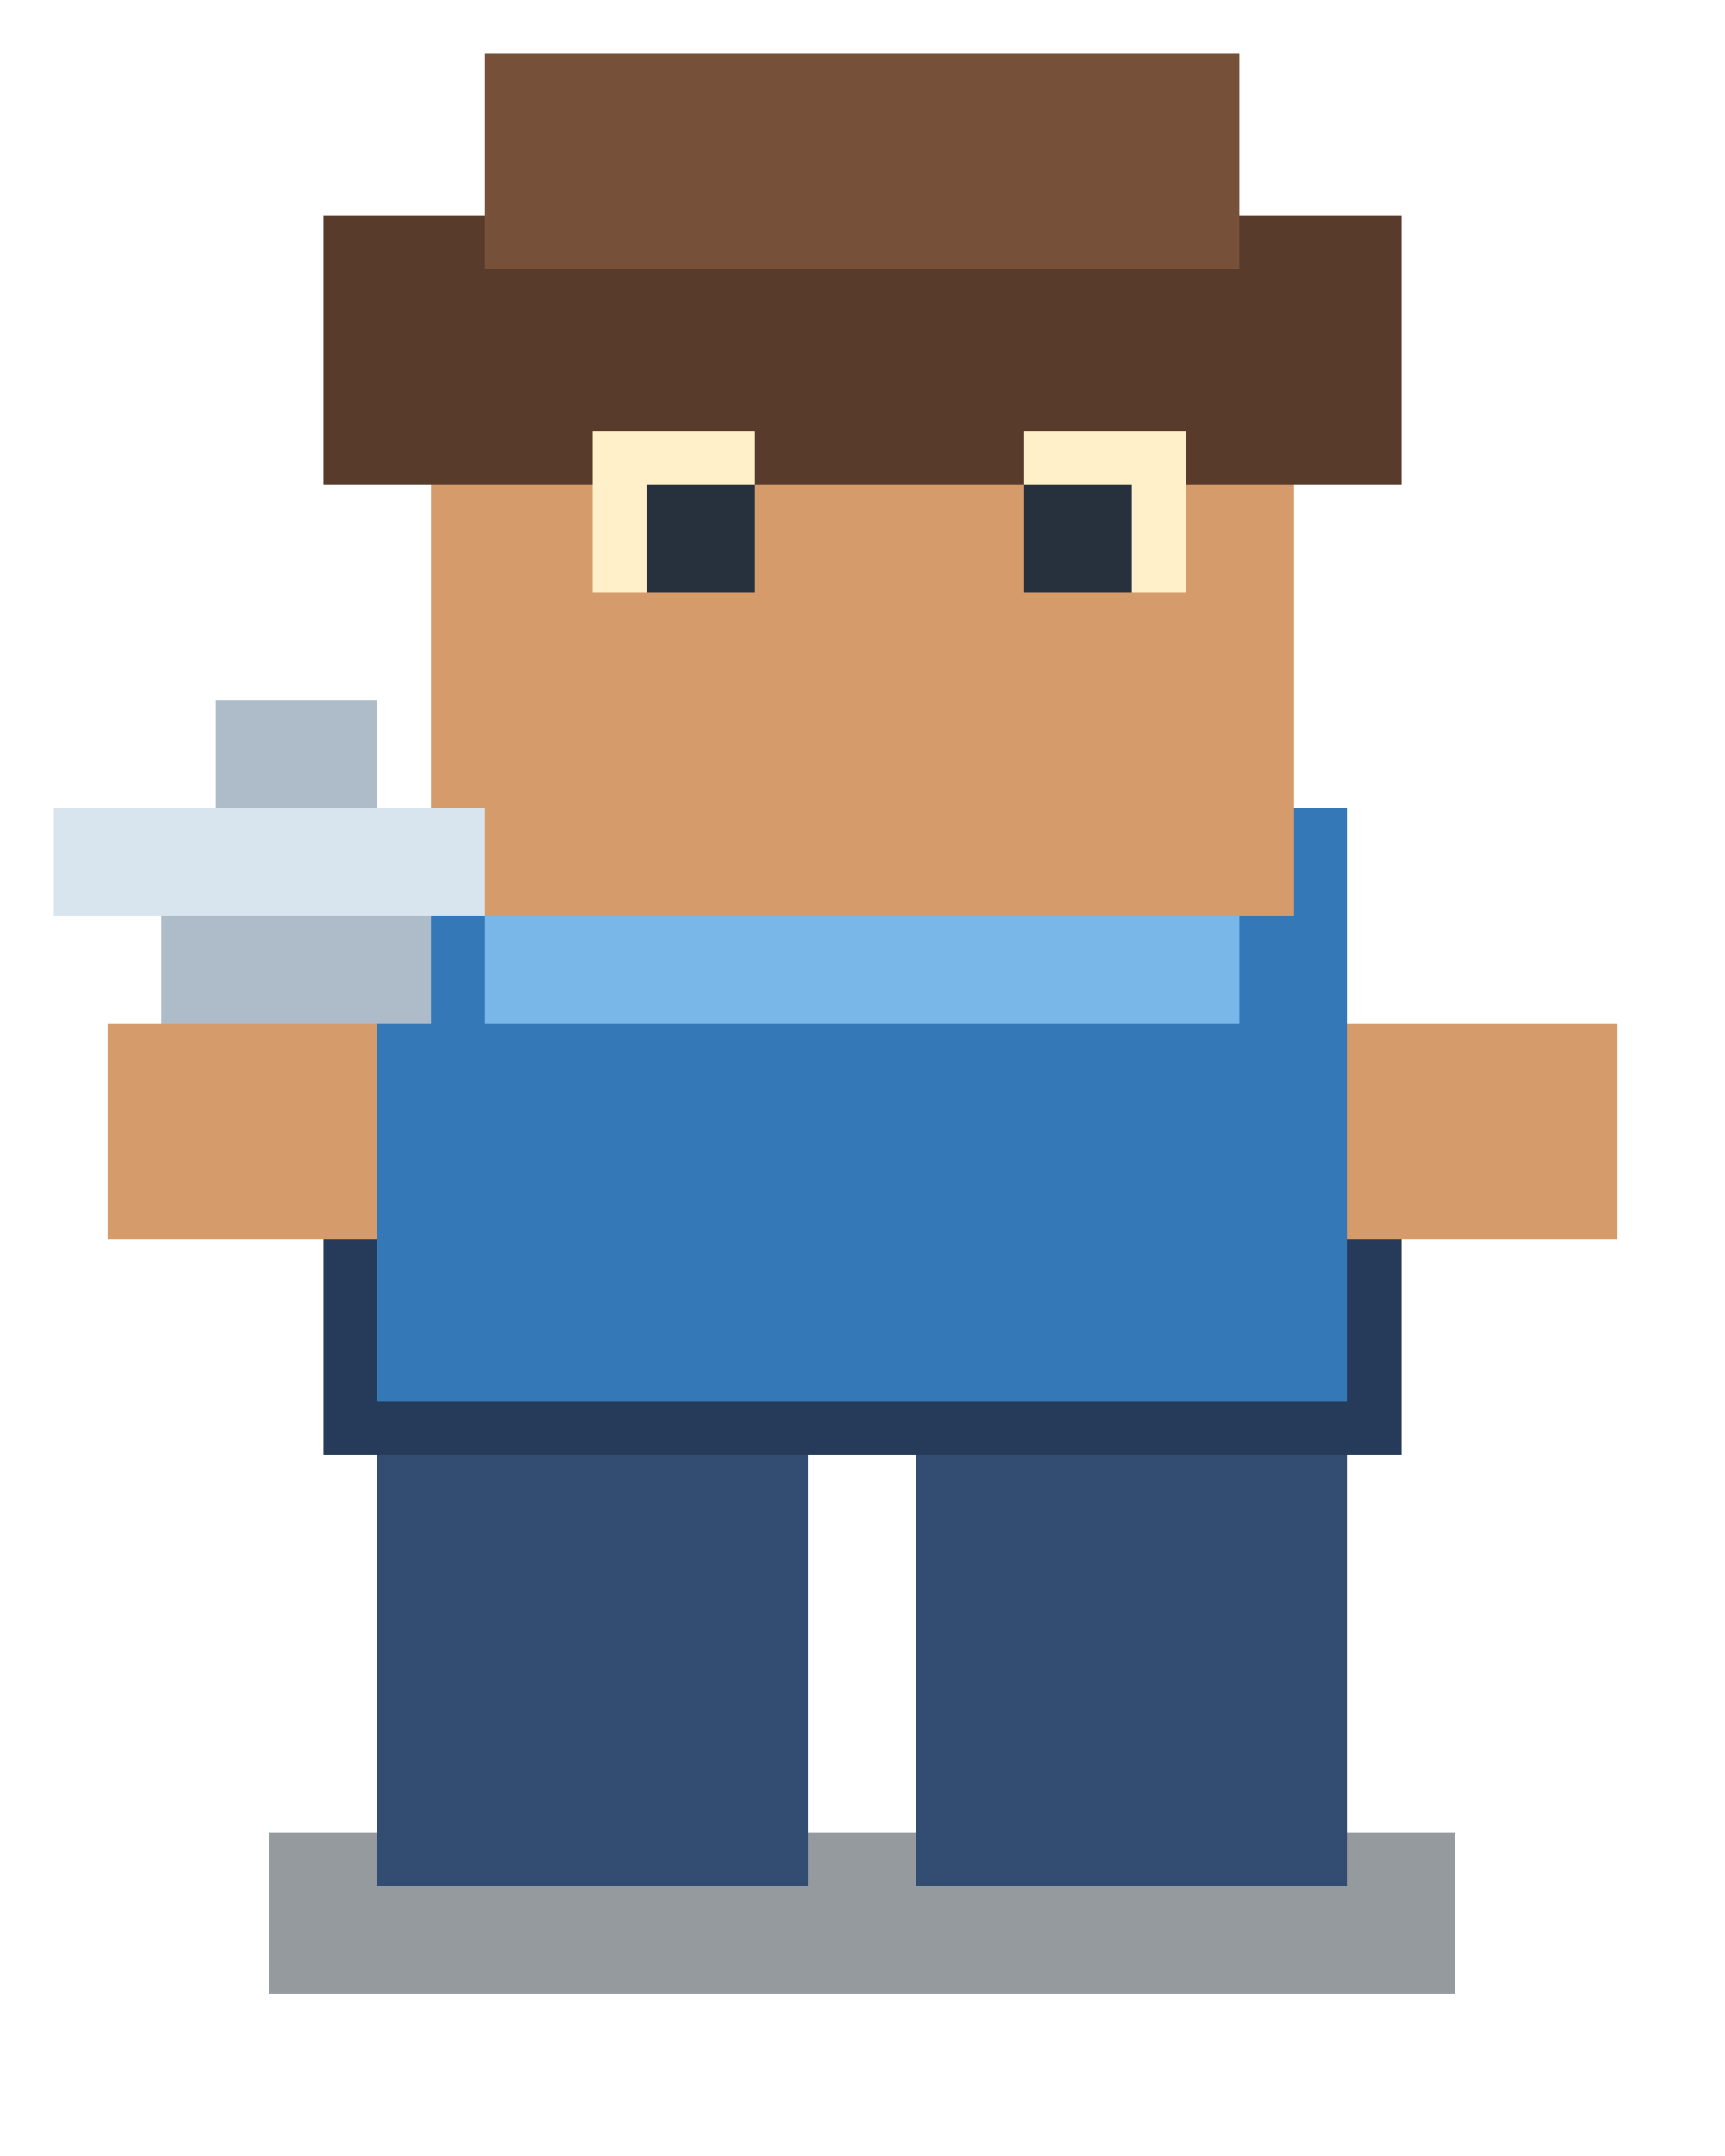
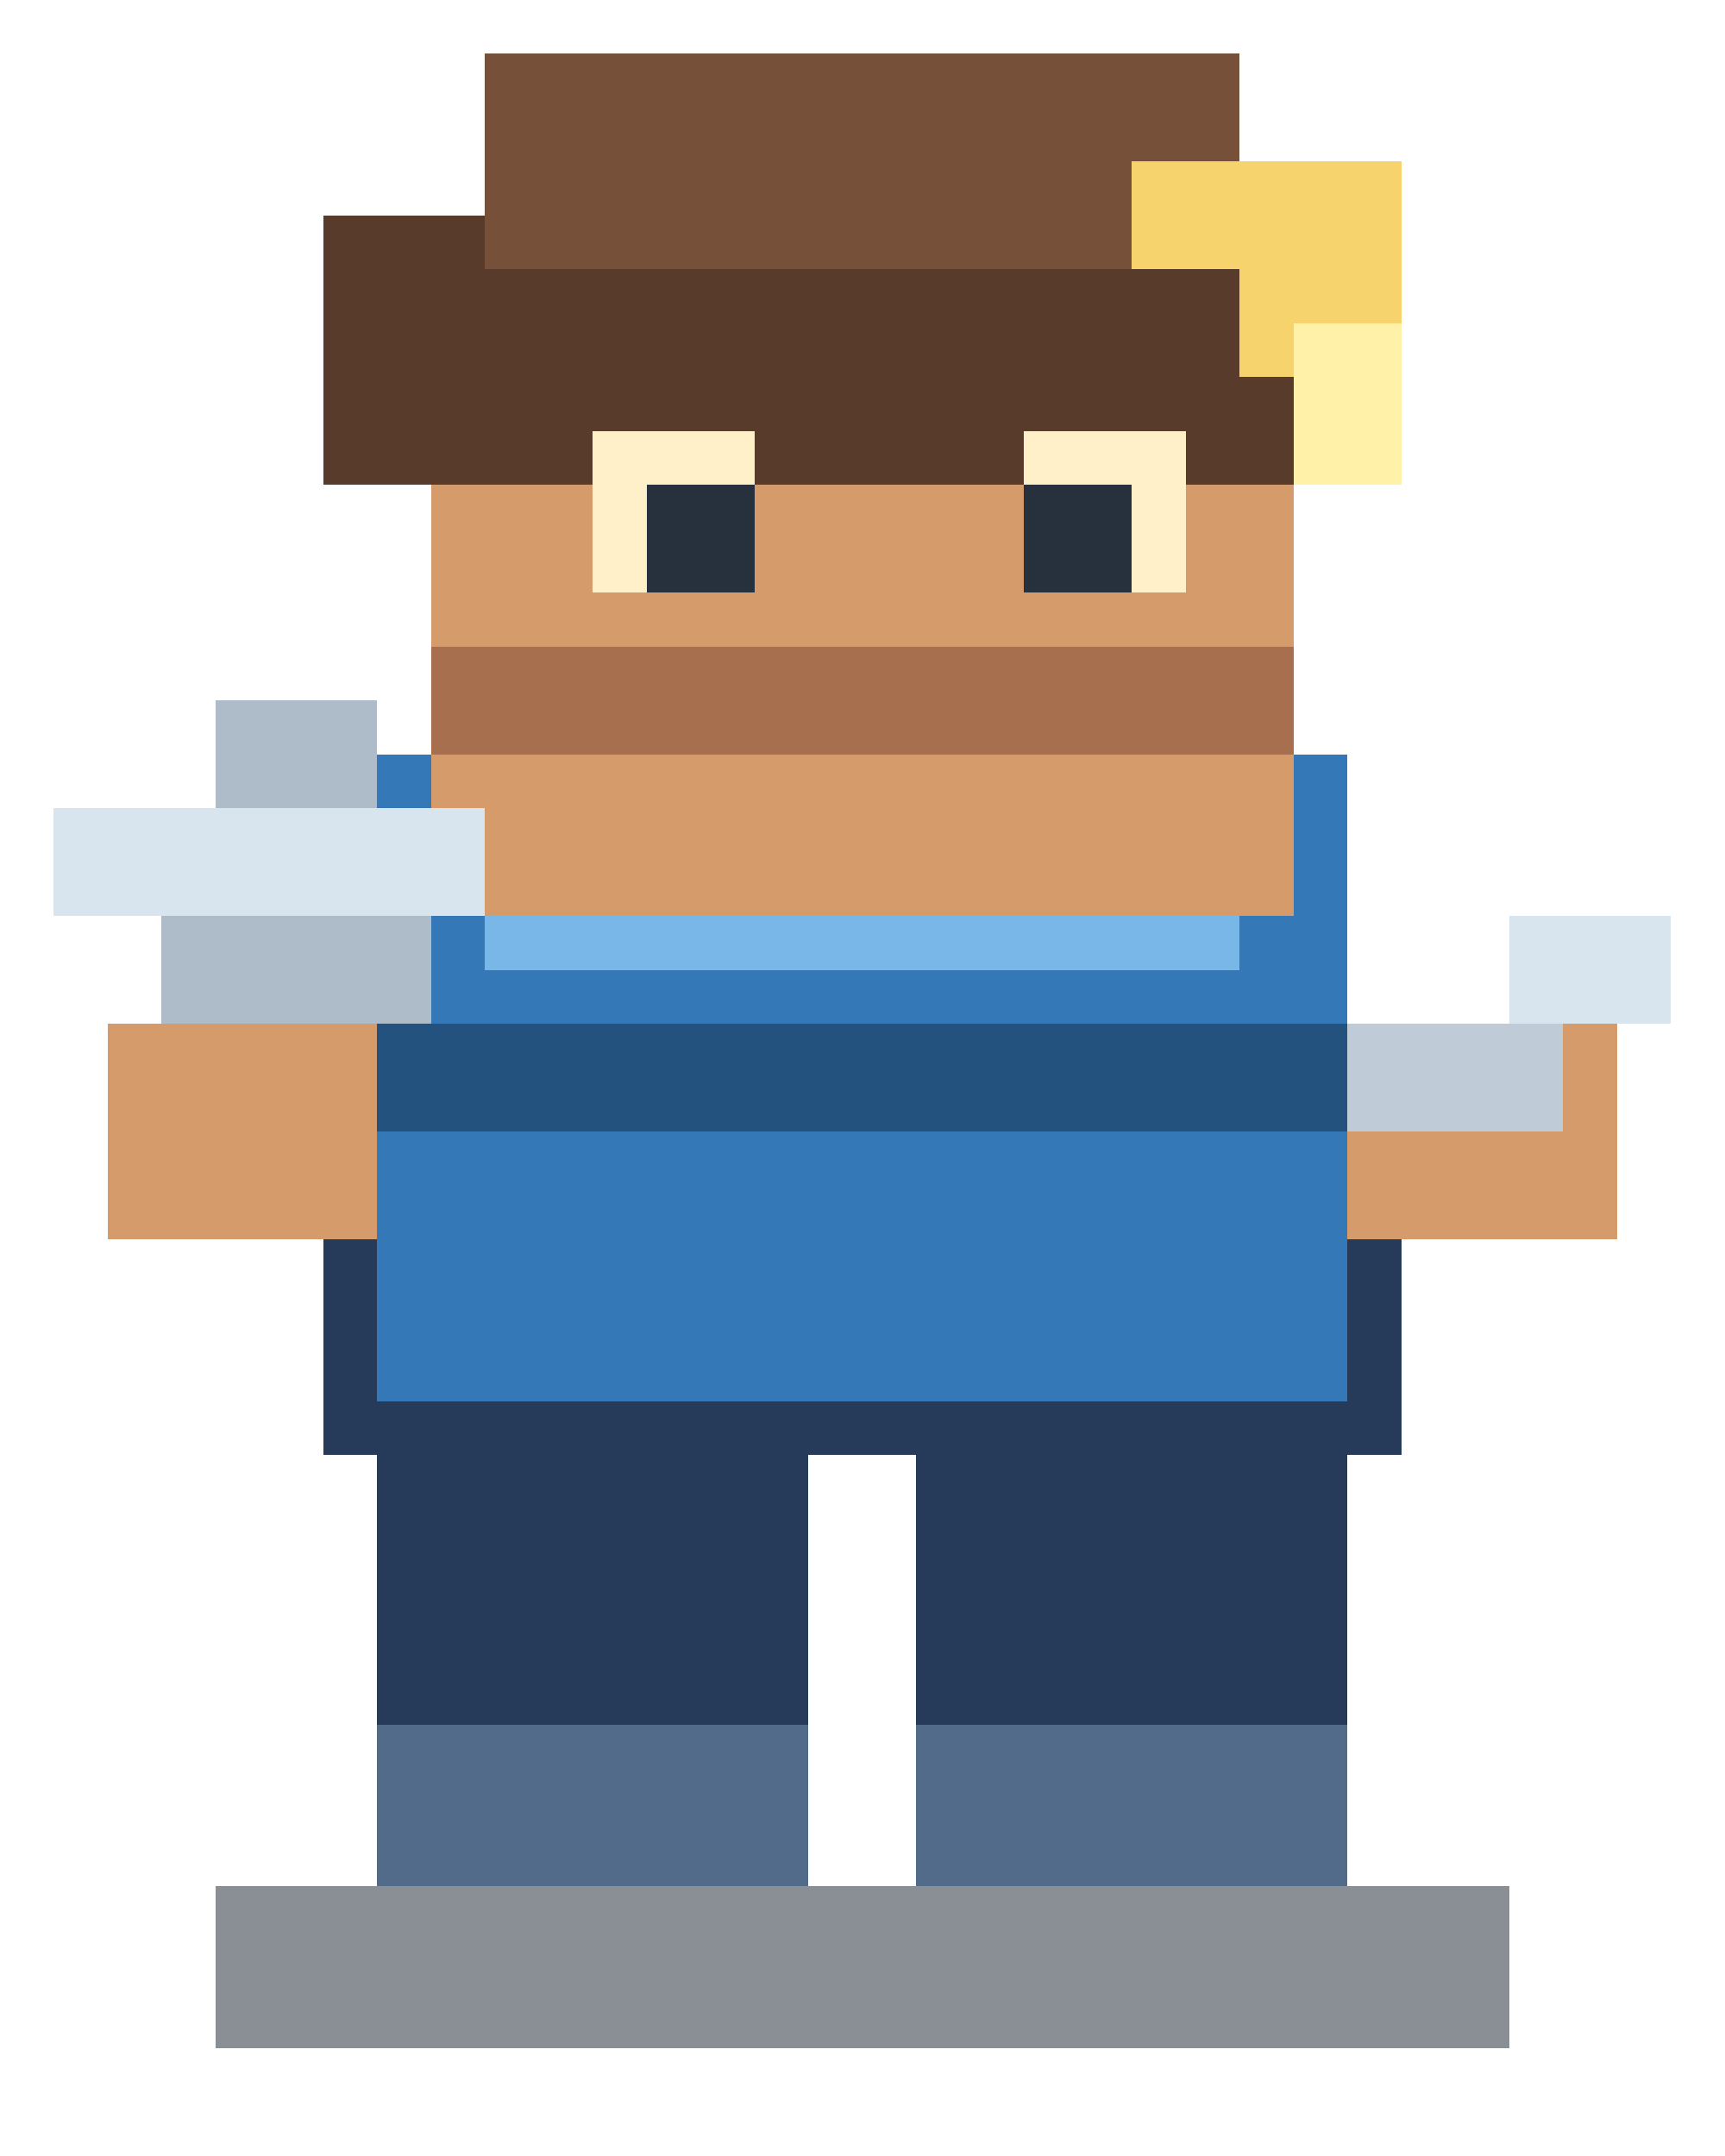
<svg xmlns="http://www.w3.org/2000/svg" width="32" height="40" viewBox="0 0 32 40" shape-rendering="crispEdges">
-   <rect x="5" y="34" width="22" height="3" fill="#14202b" opacity=".45" />
-   <rect x="7" y="25" width="8" height="10" fill="#334d72" />
-   <rect x="17" y="25" width="8" height="10" fill="#334d72" />
-   <rect x="6" y="23" width="20" height="4" fill="#263b59" />
-   <rect x="7" y="15" width="18" height="11" fill="#3578b8" />
-   <rect x="9" y="16" width="14" height="3" fill="#79b7e9" />
+   <rect x="4" y="35" width="24" height="3" fill="#14202b" opacity=".5" />
+   <rect x="7" y="25" width="8" height="10" fill="#263b59" />
+   <rect x="17" y="25" width="8" height="10" fill="#263b59" />
+   <path d="M7 32h8v3H7zm10 0h8v3h-8z" fill="#526b8a" />
+   <rect x="6" y="22" width="20" height="5" fill="#263b59" />
+   <rect x="7" y="14" width="18" height="12" fill="#3578b8" />
+   <rect x="9" y="15" width="14" height="3" fill="#79b7e9" />
+   <rect x="7" y="19" width="18" height="2" fill="#23527e" />
  <rect x="8" y="5" width="16" height="12" fill="#d69b6b" />
  <rect x="6" y="4" width="20" height="5" fill="#593b2c" />
  <rect x="9" y="1" width="14" height="4" fill="#765039" />
  <rect x="11" y="8" width="3" height="3" fill="#fff0c9" />
  <rect x="19" y="8" width="3" height="3" fill="#fff0c9" />
  <rect x="12" y="9" width="2" height="2" fill="#26313d" />
  <rect x="19" y="9" width="2" height="2" fill="#26313d" />
+   <rect x="8" y="12" width="16" height="2" fill="#a86f4e" />
  <rect x="2" y="19" width="5" height="4" fill="#d69b6b" />
  <rect x="25" y="19" width="5" height="4" fill="#d69b6b" />
  <rect x="3" y="17" width="5" height="2" fill="#aebbc9" />
  <rect x="1" y="15" width="8" height="2" fill="#d8e4ee" />
  <rect x="4" y="13" width="3" height="2" fill="#aebbc9" />
+   <rect x="21" y="3" width="5" height="2" fill="#f7d36e" />
+   <rect x="23" y="5" width="3" height="2" fill="#f7d36e" />
+   <rect x="24" y="6" width="2" height="3" fill="#fff1a8" />
+   <rect x="25" y="19" width="4" height="2" fill="#bfcbd7" />
+   <rect x="28" y="17" width="3" height="2" fill="#d8e4ee" />
</svg>
